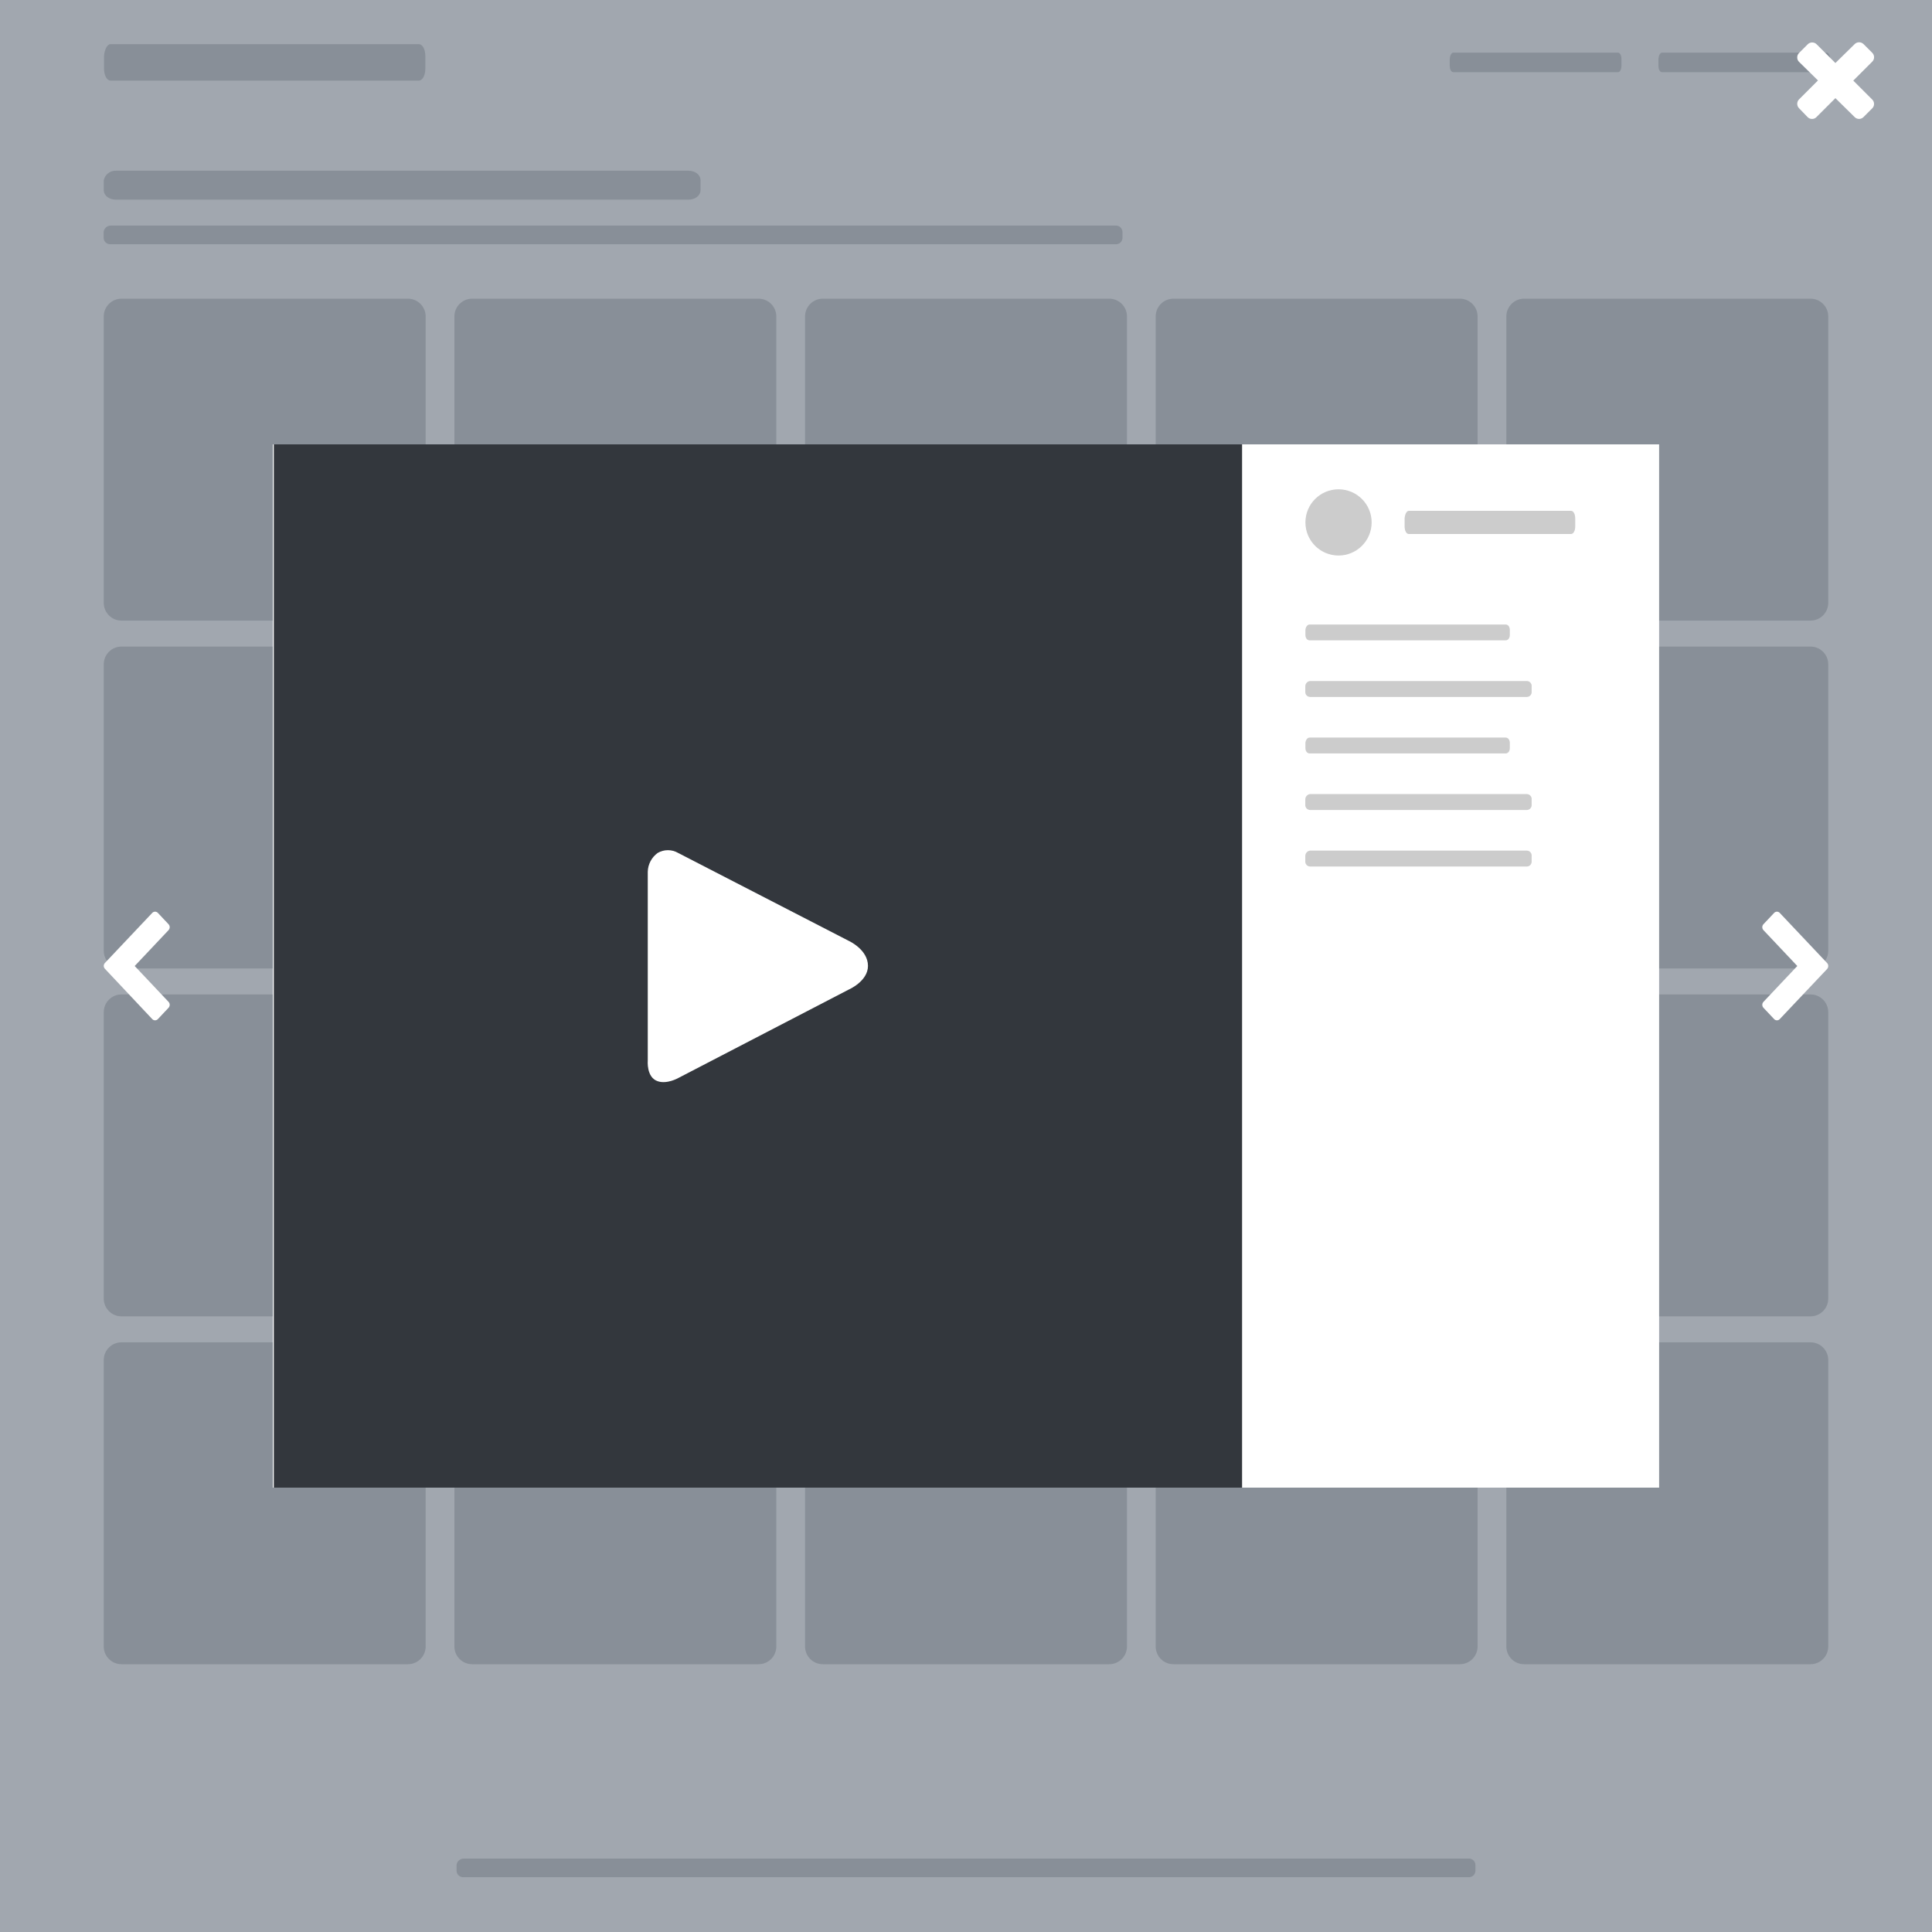
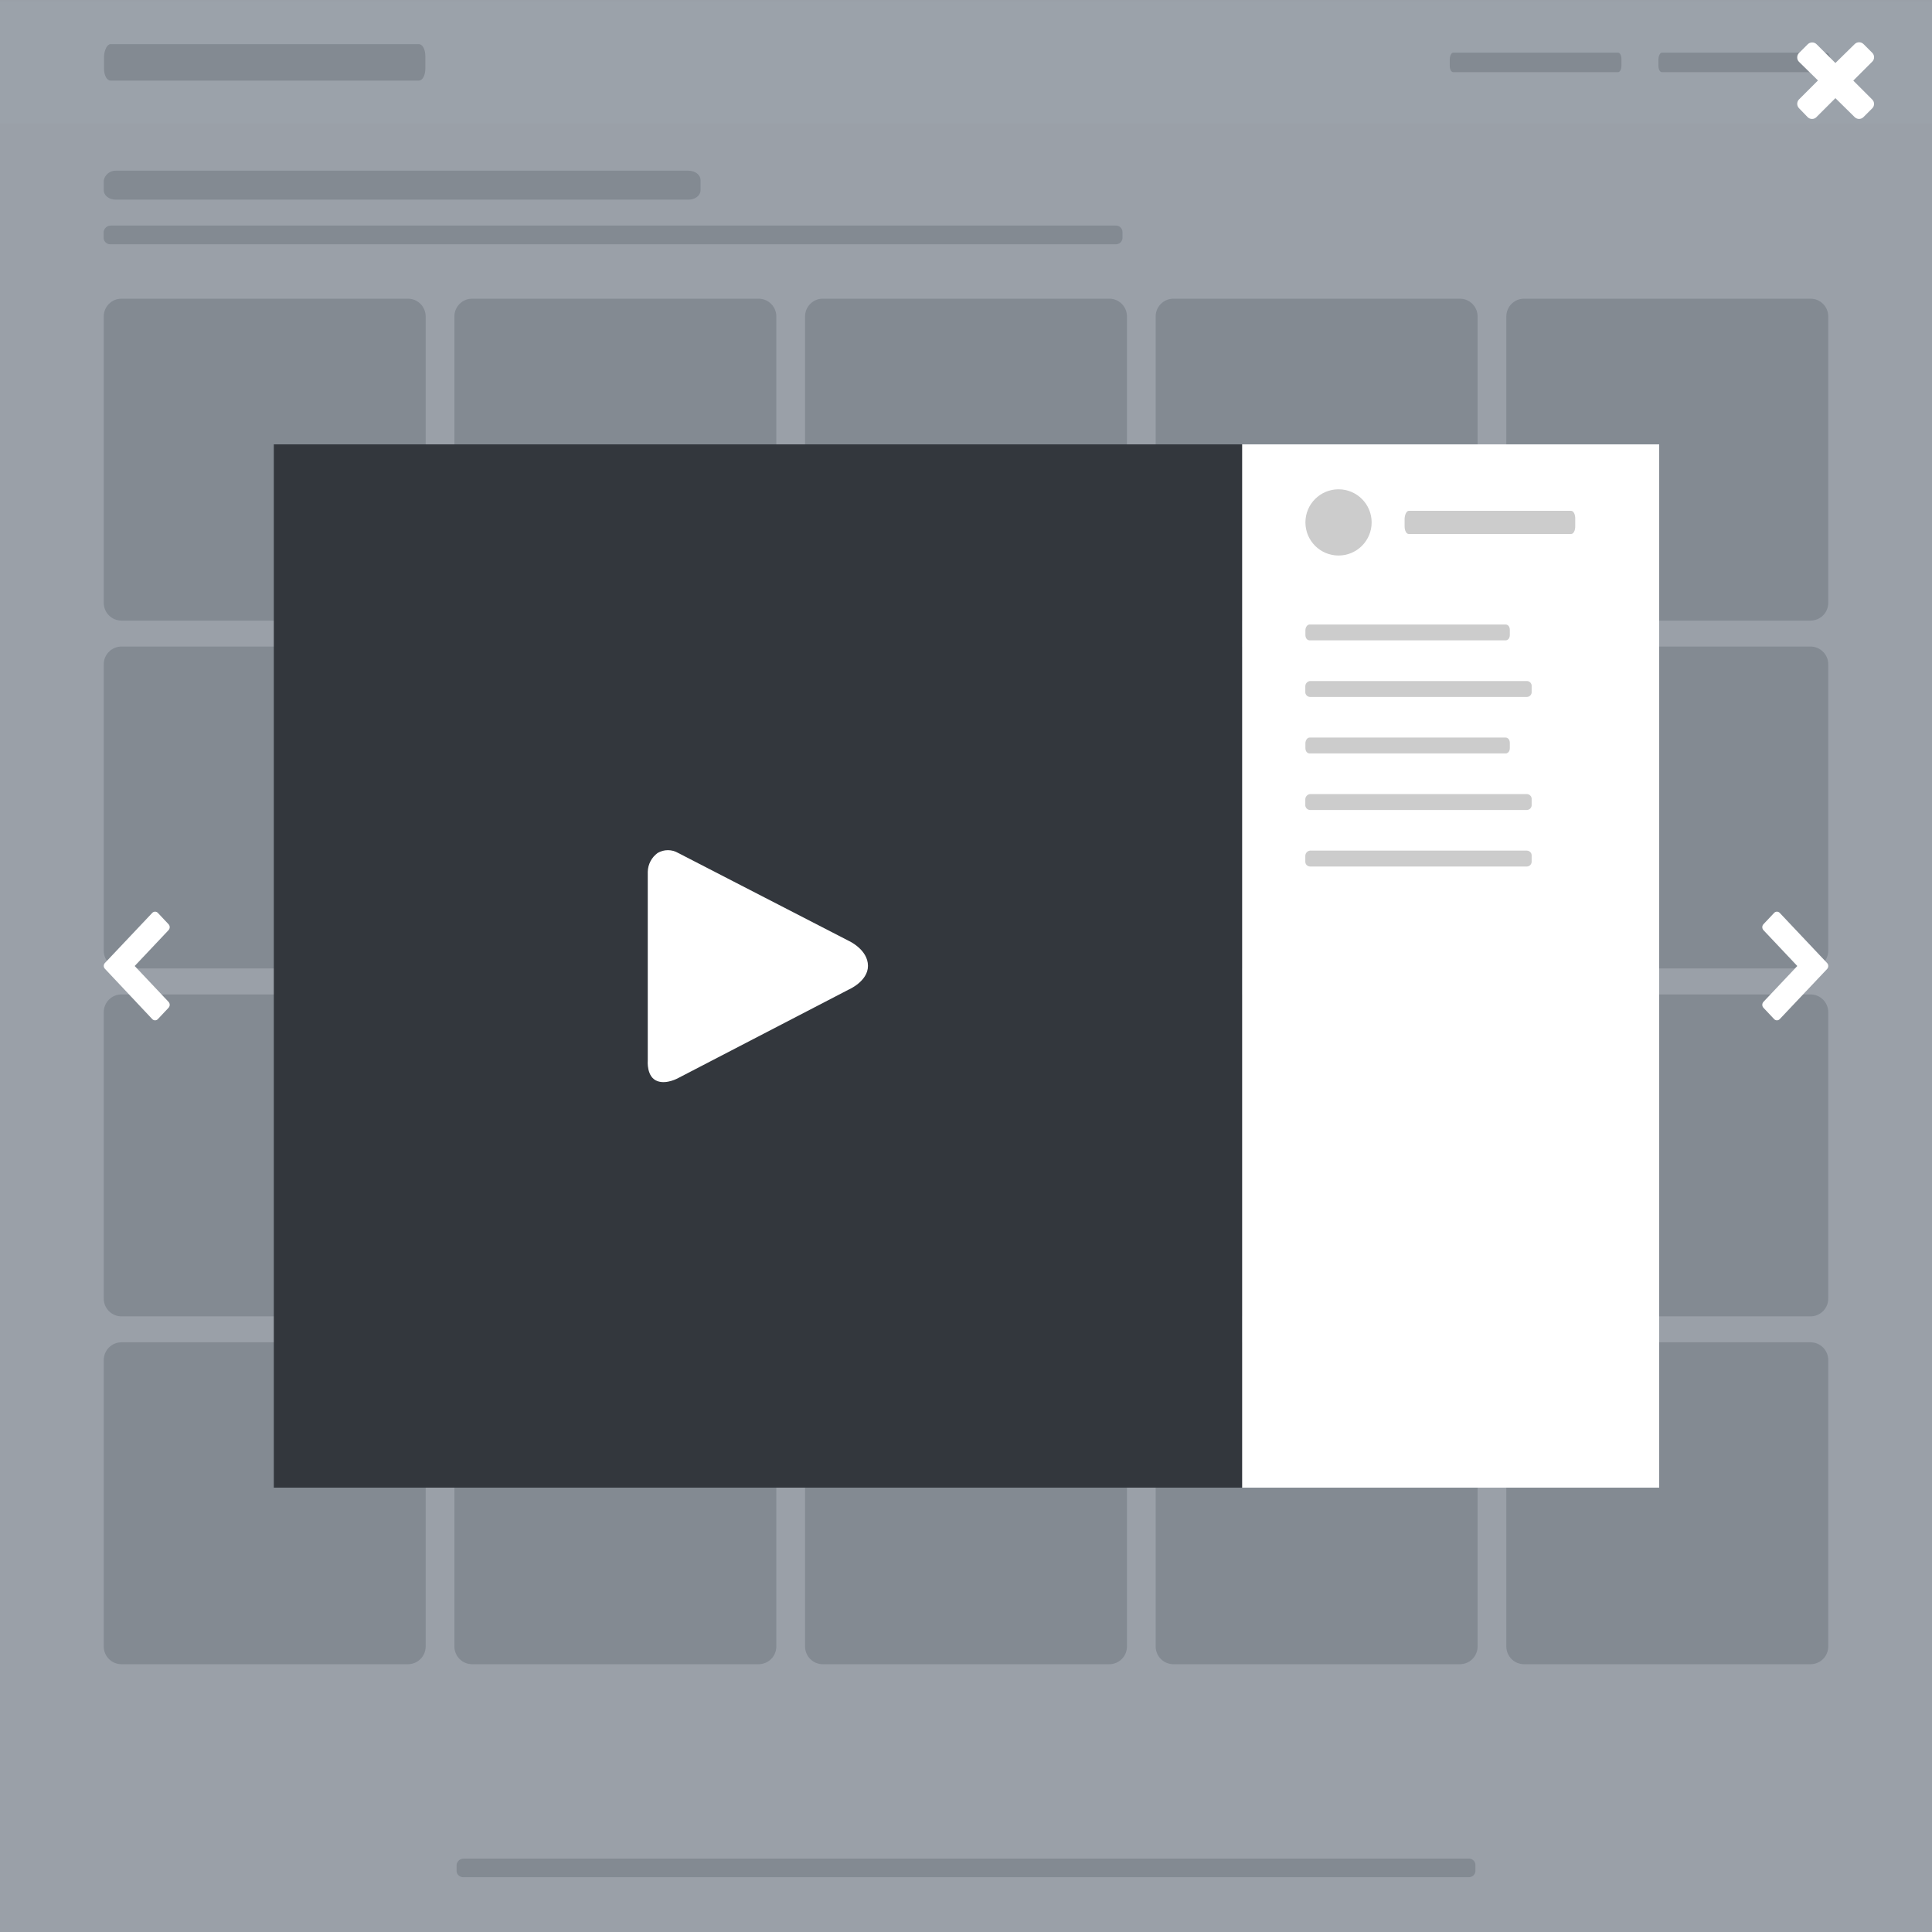
- <svg xmlns="http://www.w3.org/2000/svg" viewBox="0 0 500 500">
-   <path fill="#fff" d="M0 0h500v500H0z" data-name="Layer 5" />
-   <g data-name="Insta">
-     <g opacity=".25">
-       <rect x="26.85" y="77.3" width="83.31" height="83.31" rx="4.59" ry="4.59" fill="#33373d" />
-       <rect x="117.6" y="77.3" width="83.31" height="83.31" rx="4.59" ry="4.59" fill="#33373d" />
-       <rect x="208.35" y="77.3" width="83.31" height="83.31" rx="4.59" ry="4.59" fill="#33373d" />
-       <rect x="299.09" y="77.3" width="83.31" height="83.31" rx="4.59" ry="4.59" fill="#33373d" />
-       <rect x="389.84" y="77.3" width="83.31" height="83.31" rx="4.59" ry="4.59" fill="#33373d" />
-       <rect x="26.85" y="167.33" width="83.31" height="83.31" rx="4.59" ry="4.59" fill="#33373d" />
-       <rect x="117.6" y="167.33" width="83.31" height="83.31" rx="4.59" ry="4.59" fill="#33373d" />
-       <rect x="208.35" y="167.33" width="83.31" height="83.31" rx="4.59" ry="4.59" fill="#33373d" />
-       <rect x="299.09" y="167.33" width="83.31" height="83.31" rx="4.59" ry="4.59" fill="#33373d" />
-       <rect x="389.84" y="167.33" width="83.31" height="83.31" rx="4.59" ry="4.59" fill="#33373d" />
-       <rect x="26.85" y="257.36" width="83.31" height="83.31" rx="4.59" ry="4.59" fill="#33373d" />
-       <rect x="117.6" y="257.36" width="83.31" height="83.31" rx="4.59" ry="4.59" fill="#33373d" />
-       <rect x="208.35" y="257.36" width="83.31" height="83.31" rx="4.59" ry="4.59" fill="#33373d" />
-       <rect x="299.09" y="257.36" width="83.31" height="83.31" rx="4.59" ry="4.59" fill="#33373d" />
-       <rect x="389.84" y="257.36" width="83.31" height="83.31" rx="4.59" ry="4.59" fill="#33373d" />
-       <rect x="26.85" y="347.39" width="83.31" height="83.31" rx="4.59" ry="4.59" fill="#33373d" />
-       <rect x="117.6" y="347.39" width="83.31" height="83.31" rx="4.59" ry="4.59" fill="#33373d" />
-       <rect x="208.35" y="347.39" width="83.31" height="83.31" rx="4.59" ry="4.59" fill="#33373d" />
-       <rect x="299.09" y="347.39" width="83.31" height="83.31" rx="4.59" ry="4.59" fill="#33373d" />
-       <rect x="389.84" y="347.39" width="83.31" height="83.31" rx="4.59" ry="4.59" fill="#33373d" />
-       <path fill="#fff" d="M0 .27h500v31.75H0z" />
-       <path d="M28.62 11.42h79.76c.93 0 1.7 1.26 1.7 3.15v3.14c0 1.89-.77 3.15-1.7 3.15H28.62c-.92 0-1.7-1.26-1.7-3.15v-3.14c.08-1.57.78-3.15 1.7-3.15zM376.1 13.62h42.63c.49 0 .9.67.9 1.68V17c0 1-.41 1.68-.9 1.68H376.1c-.5 0-.91-.67-.91-1.68v-1.7c.04-.84.41-1.68.91-1.68zM430.11 13.62h42.63c.49 0 .9.67.9 1.68V17c0 1-.41 1.68-.9 1.68h-42.63c-.5 0-.91-.67-.91-1.68v-1.7c.04-.84.41-1.68.91-1.68zM30 44.18h148.15c1.72 0 3.15 1 3.15 2.5v2.49c0 1.5-1.43 2.5-3.15 2.5H30c-1.72 0-3.15-1-3.15-2.5v-2.49a3.1 3.1 0 0 1 3.15-2.5zM28.69 58.38h260A1.69 1.69 0 0 1 290.5 60v1.61a1.69 1.69 0 0 1-1.84 1.6h-260a1.69 1.69 0 0 1-1.84-1.6V60a1.86 1.86 0 0 1 1.87-1.62zM120 481h260a1.69 1.69 0 0 1 1.84 1.6v1.6a1.69 1.69 0 0 1-1.84 1.61H120a1.69 1.69 0 0 1-1.84-1.61v-1.6A1.87 1.87 0 0 1 120 481z" fill="#33373d" />
-     </g>
-     <path fill="#778ca6" opacity=".4" d="M0 0h500v500H0z" />
-     <path opacity=".2" d="M0 0h500v500H0z" />
-     <path fill="#fff" d="M70.61 115h358.77v270H70.61z" />
-     <path fill="#33373d" d="M70.86 115h250.59v270H70.86z" />
-     <circle cx="346.41" cy="135.2" r="8.57" opacity=".2" />
-     <path d="M339 176.25h56.2a1.26 1.26 0 0 1 1.19 1.37V179a1.26 1.26 0 0 1-1.19 1.37H339a1.26 1.26 0 0 1-1.19-1.37v-1.37a1.38 1.38 0 0 1 1.19-1.38zM338.92 190.88h50.74c.59 0 1.08.55 1.08 1.37v1.37c0 .82-.49 1.37-1.08 1.37h-50.74c-.59 0-1.08-.55-1.08-1.37v-1.37c.05-.69.49-1.37 1.08-1.37zM338.92 161.62h50.74c.59 0 1.08.54 1.08 1.37v1.36c0 .83-.49 1.37-1.08 1.37h-50.74c-.59 0-1.08-.54-1.08-1.37V163c.05-.7.49-1.38 1.08-1.38zM364.59 132.2h42c.59 0 1.08.8 1.08 2v2c0 1.2-.49 2-1.08 2h-42c-.59 0-1.08-.8-1.08-2v-2c.05-1 .49-2 1.08-2zM339 205.51h56.2a1.26 1.26 0 0 1 1.19 1.37v1.37a1.26 1.26 0 0 1-1.19 1.37H339a1.26 1.26 0 0 1-1.19-1.37v-1.37a1.39 1.39 0 0 1 1.19-1.37zM339 220.14h56.2a1.26 1.26 0 0 1 1.19 1.37v1.37a1.26 1.26 0 0 1-1.19 1.37H339a1.26 1.26 0 0 1-1.19-1.37v-1.37a1.39 1.39 0 0 1 1.19-1.37z" opacity=".2" />
-     <path d="M472.84 250.79l-12.23 12.94a1 1 0 0 1-.74.33 1 1 0 0 1-.74-.33l-2.73-2.9a1.1 1.1 0 0 1-.32-.78 1.14 1.14 0 0 1 .32-.79l8.74-9.26-8.74-9.26a1.12 1.12 0 0 1-.32-.79 1.1 1.1 0 0 1 .32-.78l2.73-2.9a1 1 0 0 1 .74-.33 1 1 0 0 1 .74.33l12.23 12.95a1.09 1.09 0 0 1 .31.78 1.13 1.13 0 0 1-.31.79zM27.16 249.21l12.23-12.94a1 1 0 0 1 .74-.33 1 1 0 0 1 .74.33l2.73 2.9a1.1 1.1 0 0 1 .32.78 1.14 1.14 0 0 1-.32.79L34.86 250l8.74 9.26a1.12 1.12 0 0 1 .32.79 1.1 1.1 0 0 1-.32.78l-2.73 2.9a1 1 0 0 1-.74.33 1 1 0 0 1-.74-.33l-12.23-13a1.09 1.09 0 0 1-.31-.78 1.13 1.13 0 0 1 .31-.74zM485 26.91a1.55 1.55 0 0 1-.47 1.13l-2.27 2.27a1.61 1.61 0 0 1-2.27 0L475 25.4l-4.91 4.91a1.53 1.53 0 0 1-1.14.47 1.55 1.55 0 0 1-1.14-.47L465.58 28a1.63 1.63 0 0 1 0-2.27l4.91-4.91-4.91-4.82a1.55 1.55 0 0 1-.46-1.14 1.58 1.58 0 0 1 .46-1.14l2.27-2.27a1.58 1.58 0 0 1 1.14-.46 1.56 1.56 0 0 1 1.14.46l4.87 4.86 5-4.91a1.63 1.63 0 0 1 2.27 0l2.27 2.27a1.59 1.59 0 0 1 .47 1.14 1.55 1.55 0 0 1-.47 1.14l-4.91 4.91 4.91 4.91a1.55 1.55 0 0 1 .46 1.14z" fill="#fff" />
-     <path d="M167.64 249.5v-23.88a6.21 6.21 0 0 1 2.55-4.87 5.26 5.26 0 0 1 5.33 0l44.11 22.73s5 2.24 5 6.49c0 4-5 6.14-5 6.14L175.52 279s-2.92 1.66-5.33.81c-2.94-1-2.55-5.33-2.55-5.33z" fill="#fff" data-name="c57a05da-a12d-4341-84b0-9e5a58be08dd" />
+ <svg xmlns="http://www.w3.org/2000/svg" data-name="Insta" viewBox="0 0 500 500">
+   <g opacity=".25">
+     <rect x="26.85" y="77.3" width="83.31" height="83.31" rx="4.59" ry="4.59" fill="#33373d" />
+     <rect x="117.6" y="77.3" width="83.31" height="83.31" rx="4.59" ry="4.59" fill="#33373d" />
+     <rect x="208.35" y="77.3" width="83.31" height="83.31" rx="4.59" ry="4.59" fill="#33373d" />
+     <rect x="299.09" y="77.3" width="83.31" height="83.31" rx="4.59" ry="4.59" fill="#33373d" />
+     <rect x="389.84" y="77.3" width="83.31" height="83.31" rx="4.59" ry="4.59" fill="#33373d" />
+     <rect x="26.85" y="167.33" width="83.31" height="83.31" rx="4.59" ry="4.59" fill="#33373d" />
+     <rect x="117.6" y="167.33" width="83.31" height="83.31" rx="4.59" ry="4.59" fill="#33373d" />
+     <rect x="208.35" y="167.33" width="83.31" height="83.31" rx="4.59" ry="4.59" fill="#33373d" />
+     <rect x="299.09" y="167.33" width="83.31" height="83.31" rx="4.59" ry="4.59" fill="#33373d" />
+     <rect x="389.84" y="167.33" width="83.31" height="83.31" rx="4.59" ry="4.59" fill="#33373d" />
+     <rect x="26.85" y="257.36" width="83.31" height="83.31" rx="4.59" ry="4.59" fill="#33373d" />
+     <rect x="117.6" y="257.36" width="83.31" height="83.31" rx="4.59" ry="4.59" fill="#33373d" />
+     <rect x="208.35" y="257.36" width="83.31" height="83.31" rx="4.59" ry="4.59" fill="#33373d" />
+     <rect x="299.09" y="257.36" width="83.31" height="83.31" rx="4.59" ry="4.59" fill="#33373d" />
+     <rect x="389.84" y="257.36" width="83.31" height="83.31" rx="4.59" ry="4.59" fill="#33373d" />
+     <rect x="26.85" y="347.39" width="83.31" height="83.31" rx="4.59" ry="4.59" fill="#33373d" />
+     <rect x="117.6" y="347.39" width="83.31" height="83.31" rx="4.59" ry="4.59" fill="#33373d" />
+     <rect x="208.35" y="347.39" width="83.31" height="83.31" rx="4.59" ry="4.59" fill="#33373d" />
+     <rect x="299.09" y="347.39" width="83.31" height="83.31" rx="4.59" ry="4.59" fill="#33373d" />
+     <rect x="389.84" y="347.39" width="83.31" height="83.31" rx="4.59" ry="4.59" fill="#33373d" />
+     <path fill="#fff" d="M0 .27h500v31.75H0z" />
+     <path d="M28.62 11.42h79.76c.93 0 1.7 1.26 1.7 3.15v3.14c0 1.89-.77 3.15-1.7 3.15H28.62c-.92 0-1.7-1.26-1.7-3.15v-3.14c.08-1.57.78-3.15 1.7-3.15zM376.1 13.62h42.63c.49 0 .9.67.9 1.68V17c0 1-.41 1.68-.9 1.68H376.1c-.5 0-.91-.67-.91-1.68v-1.7c.04-.84.41-1.68.91-1.68zM430.11 13.62h42.63c.49 0 .9.67.9 1.68V17c0 1-.41 1.68-.9 1.68h-42.63c-.5 0-.91-.67-.91-1.68v-1.7c.04-.84.41-1.68.91-1.68zM30 44.18h148.15c1.72 0 3.15 1 3.15 2.5v2.49c0 1.5-1.43 2.5-3.15 2.5H30c-1.72 0-3.15-1-3.15-2.5v-2.49a3.1 3.1 0 0 1 3.15-2.5zM28.69 58.38h260A1.69 1.69 0 0 1 290.5 60v1.61a1.69 1.69 0 0 1-1.84 1.6h-260a1.69 1.69 0 0 1-1.84-1.6V60a1.86 1.86 0 0 1 1.87-1.62zM120 481h260a1.69 1.69 0 0 1 1.84 1.6v1.6a1.69 1.69 0 0 1-1.84 1.61H120a1.69 1.69 0 0 1-1.84-1.61v-1.6A1.87 1.87 0 0 1 120 481z" fill="#33373d" />
  </g>
+   <path fill="#778ca6" opacity=".4" d="M0 0h500v500H0z" />
+   <path opacity=".2" d="M0 0h500v500H0z" />
+   <path fill="#fff" d="M321.44 115h107.95v270H321.44z" />
+   <path fill="#33373d" d="M70.86 115h250.59v270H70.86z" />
+   <circle cx="346.41" cy="135.2" r="8.57" opacity=".2" />
+   <path d="M339 176.25h56.2a1.26 1.26 0 0 1 1.19 1.37V179a1.26 1.26 0 0 1-1.19 1.37H339a1.26 1.26 0 0 1-1.19-1.37v-1.37a1.38 1.38 0 0 1 1.19-1.38zM338.92 190.88h50.74c.59 0 1.08.55 1.08 1.37v1.37c0 .82-.49 1.37-1.08 1.37h-50.74c-.59 0-1.08-.55-1.08-1.37v-1.37c.05-.69.49-1.37 1.08-1.37zM338.92 161.62h50.74c.59 0 1.08.54 1.08 1.37v1.36c0 .83-.49 1.37-1.08 1.37h-50.74c-.59 0-1.08-.54-1.08-1.37V163c.05-.7.49-1.38 1.08-1.38zM364.59 132.2h42c.59 0 1.08.8 1.08 2v2c0 1.2-.49 2-1.08 2h-42c-.59 0-1.08-.8-1.08-2v-2c.05-1 .49-2 1.08-2zM339 205.51h56.2a1.26 1.26 0 0 1 1.19 1.37v1.37a1.26 1.26 0 0 1-1.19 1.37H339a1.26 1.26 0 0 1-1.19-1.37v-1.37a1.39 1.39 0 0 1 1.19-1.37zM339 220.14h56.2a1.26 1.26 0 0 1 1.19 1.37v1.37a1.26 1.26 0 0 1-1.19 1.37H339a1.26 1.26 0 0 1-1.19-1.37v-1.37a1.39 1.39 0 0 1 1.19-1.37z" opacity=".2" />
+   <path d="M472.84 250.79l-12.23 12.94a1 1 0 0 1-.74.33 1 1 0 0 1-.74-.33l-2.73-2.9a1.1 1.1 0 0 1-.32-.78 1.14 1.14 0 0 1 .32-.79l8.74-9.26-8.74-9.26a1.12 1.12 0 0 1-.32-.79 1.1 1.1 0 0 1 .32-.78l2.73-2.9a1 1 0 0 1 .74-.33 1 1 0 0 1 .74.33l12.23 12.95a1.09 1.09 0 0 1 .31.78 1.13 1.13 0 0 1-.31.79zM27.16 249.21l12.23-12.94a1 1 0 0 1 .74-.33 1 1 0 0 1 .74.33l2.73 2.9a1.1 1.1 0 0 1 .32.78 1.14 1.14 0 0 1-.32.79L34.86 250l8.74 9.26a1.12 1.12 0 0 1 .32.79 1.1 1.1 0 0 1-.32.78l-2.73 2.9a1 1 0 0 1-.74.33 1 1 0 0 1-.74-.33l-12.23-13a1.09 1.09 0 0 1-.31-.78 1.13 1.13 0 0 1 .31-.74zM485 26.91a1.55 1.55 0 0 1-.47 1.13l-2.27 2.27a1.61 1.61 0 0 1-2.27 0L475 25.4l-4.91 4.91a1.53 1.53 0 0 1-1.14.47 1.55 1.55 0 0 1-1.14-.47L465.58 28a1.63 1.63 0 0 1 0-2.27l4.91-4.91-4.91-4.82a1.55 1.55 0 0 1-.46-1.14 1.58 1.58 0 0 1 .46-1.14l2.27-2.27a1.58 1.58 0 0 1 1.14-.46 1.56 1.56 0 0 1 1.14.46l4.87 4.86 5-4.91a1.63 1.63 0 0 1 2.27 0l2.27 2.27a1.59 1.59 0 0 1 .47 1.14 1.55 1.55 0 0 1-.47 1.14l-4.91 4.91 4.91 4.91a1.55 1.55 0 0 1 .46 1.14z" fill="#fff" />
+   <path d="M167.64 249.5v-23.88a6.21 6.21 0 0 1 2.55-4.87 5.26 5.26 0 0 1 5.33 0l44.11 22.73s5 2.24 5 6.49c0 4-5 6.14-5 6.14L175.52 279s-2.92 1.66-5.33.81c-2.94-1-2.55-5.33-2.55-5.33z" fill="#fff" data-name="c57a05da-a12d-4341-84b0-9e5a58be08dd" />
</svg>
